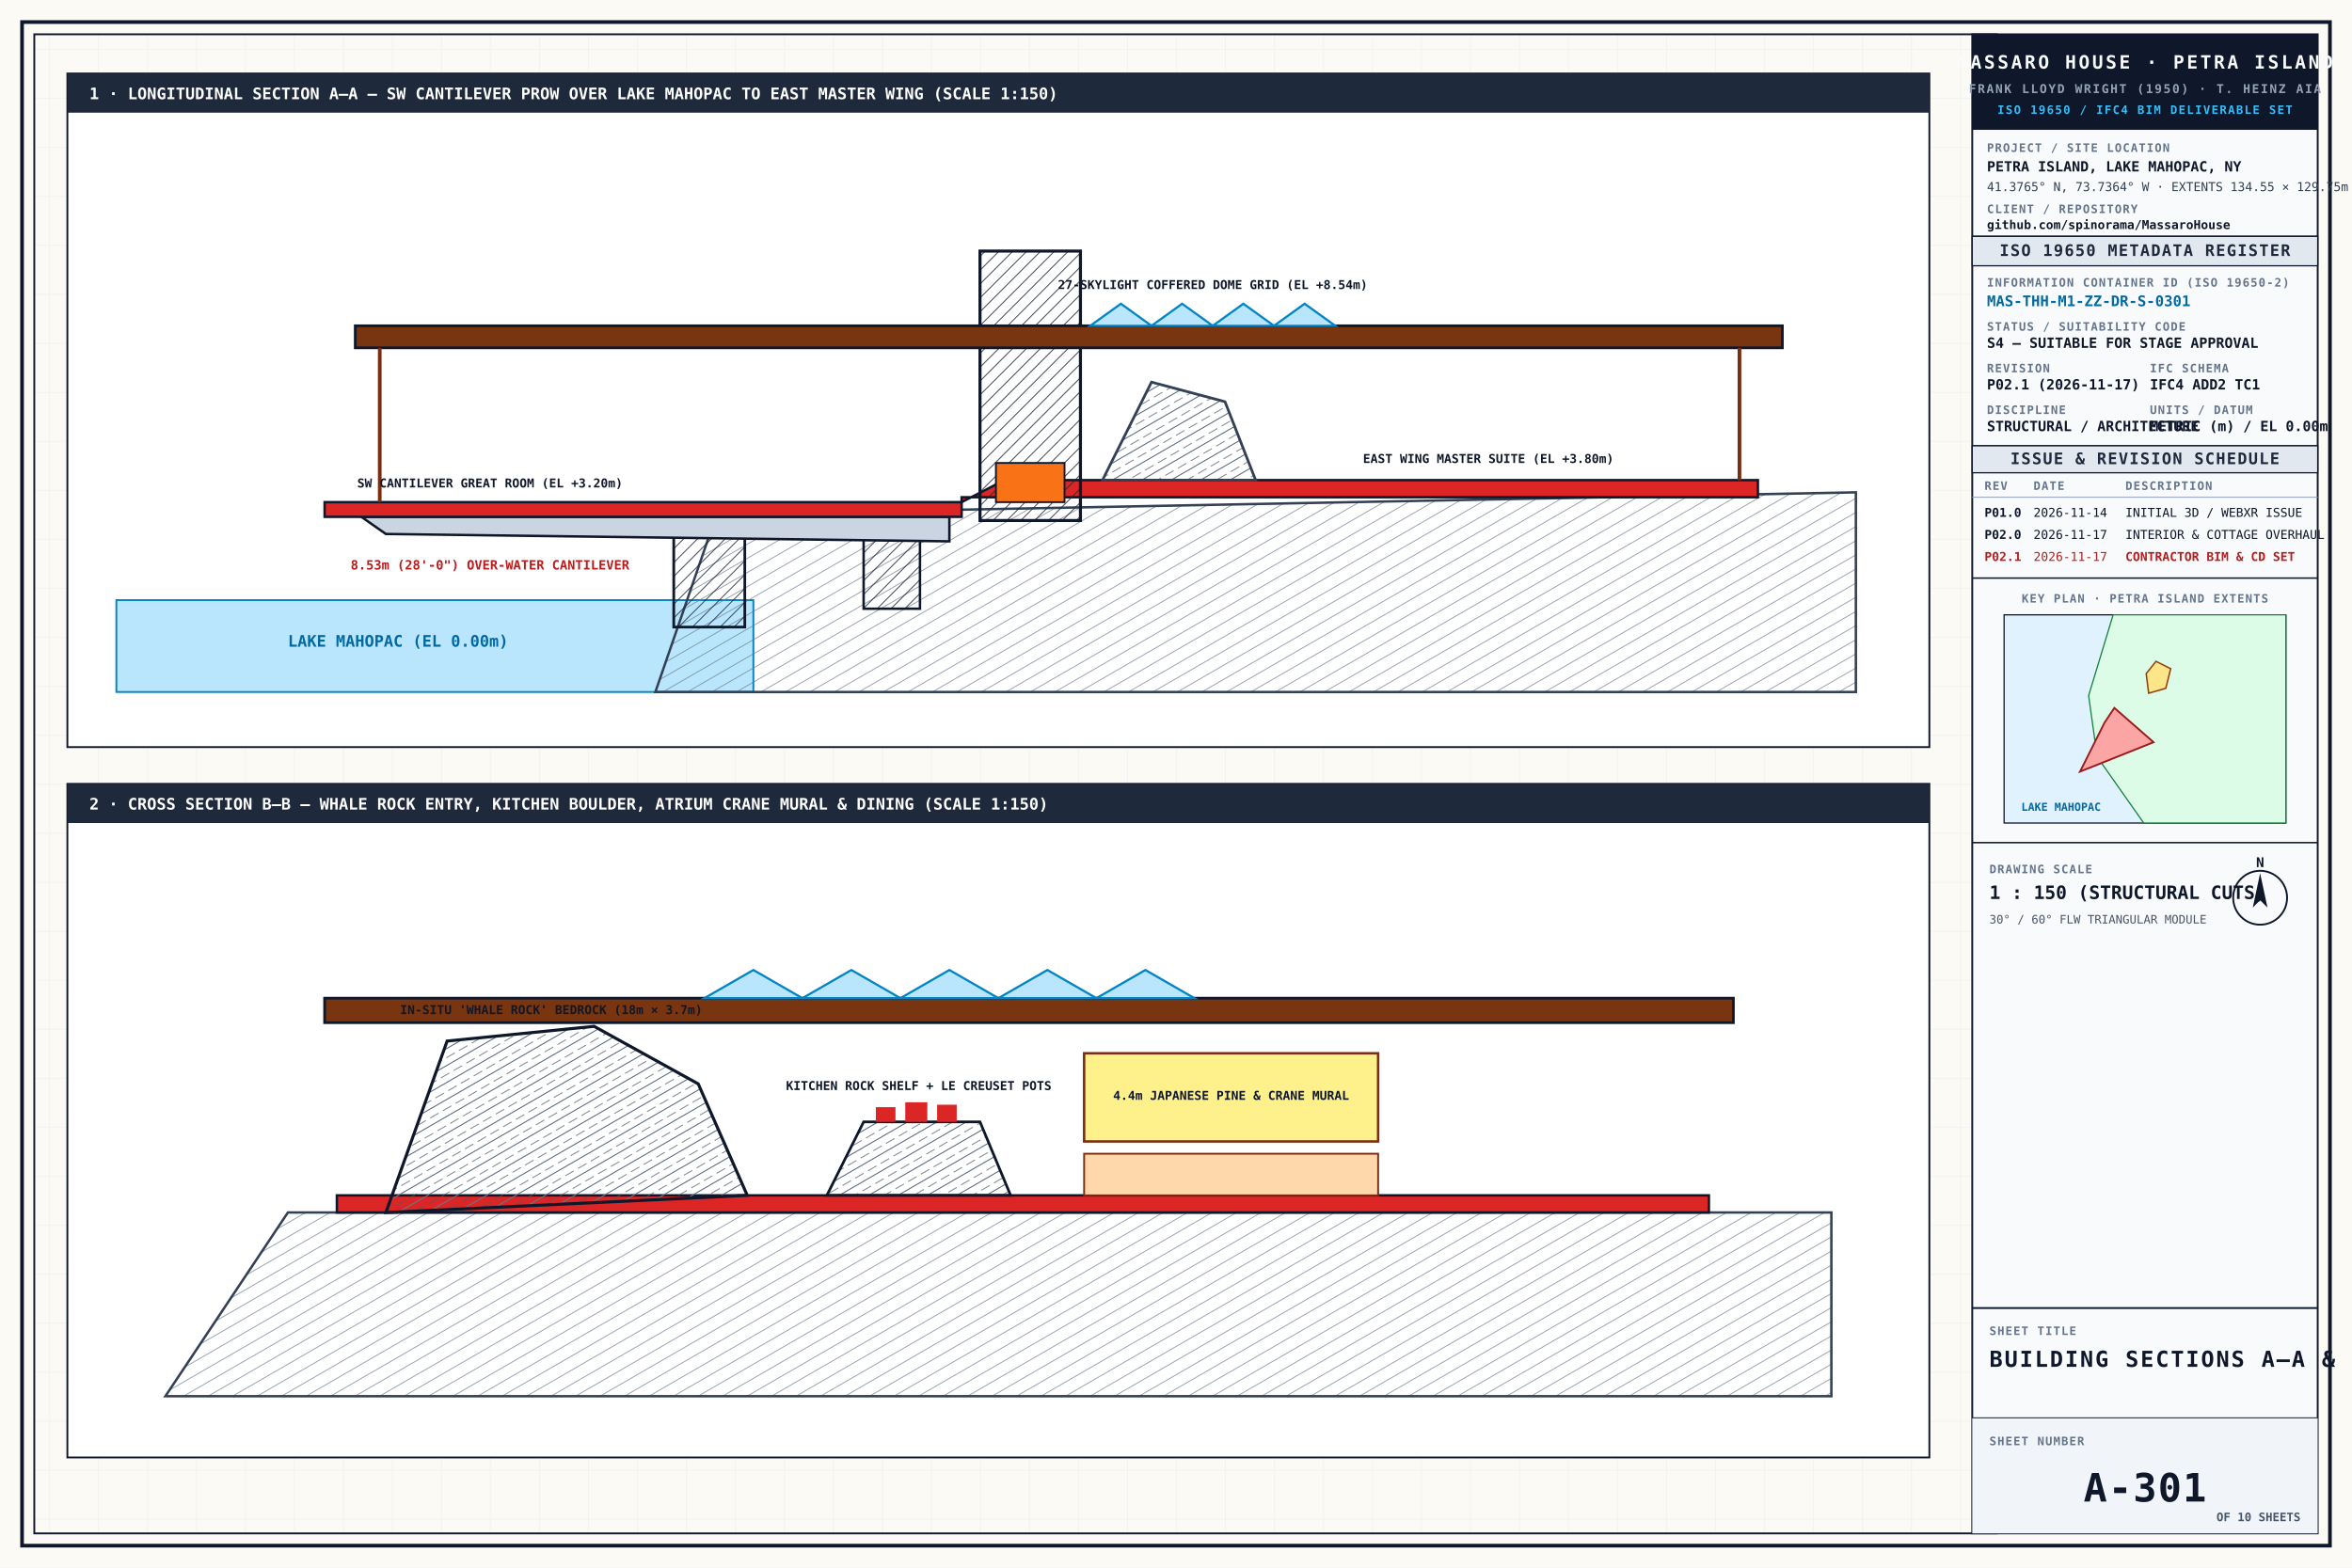
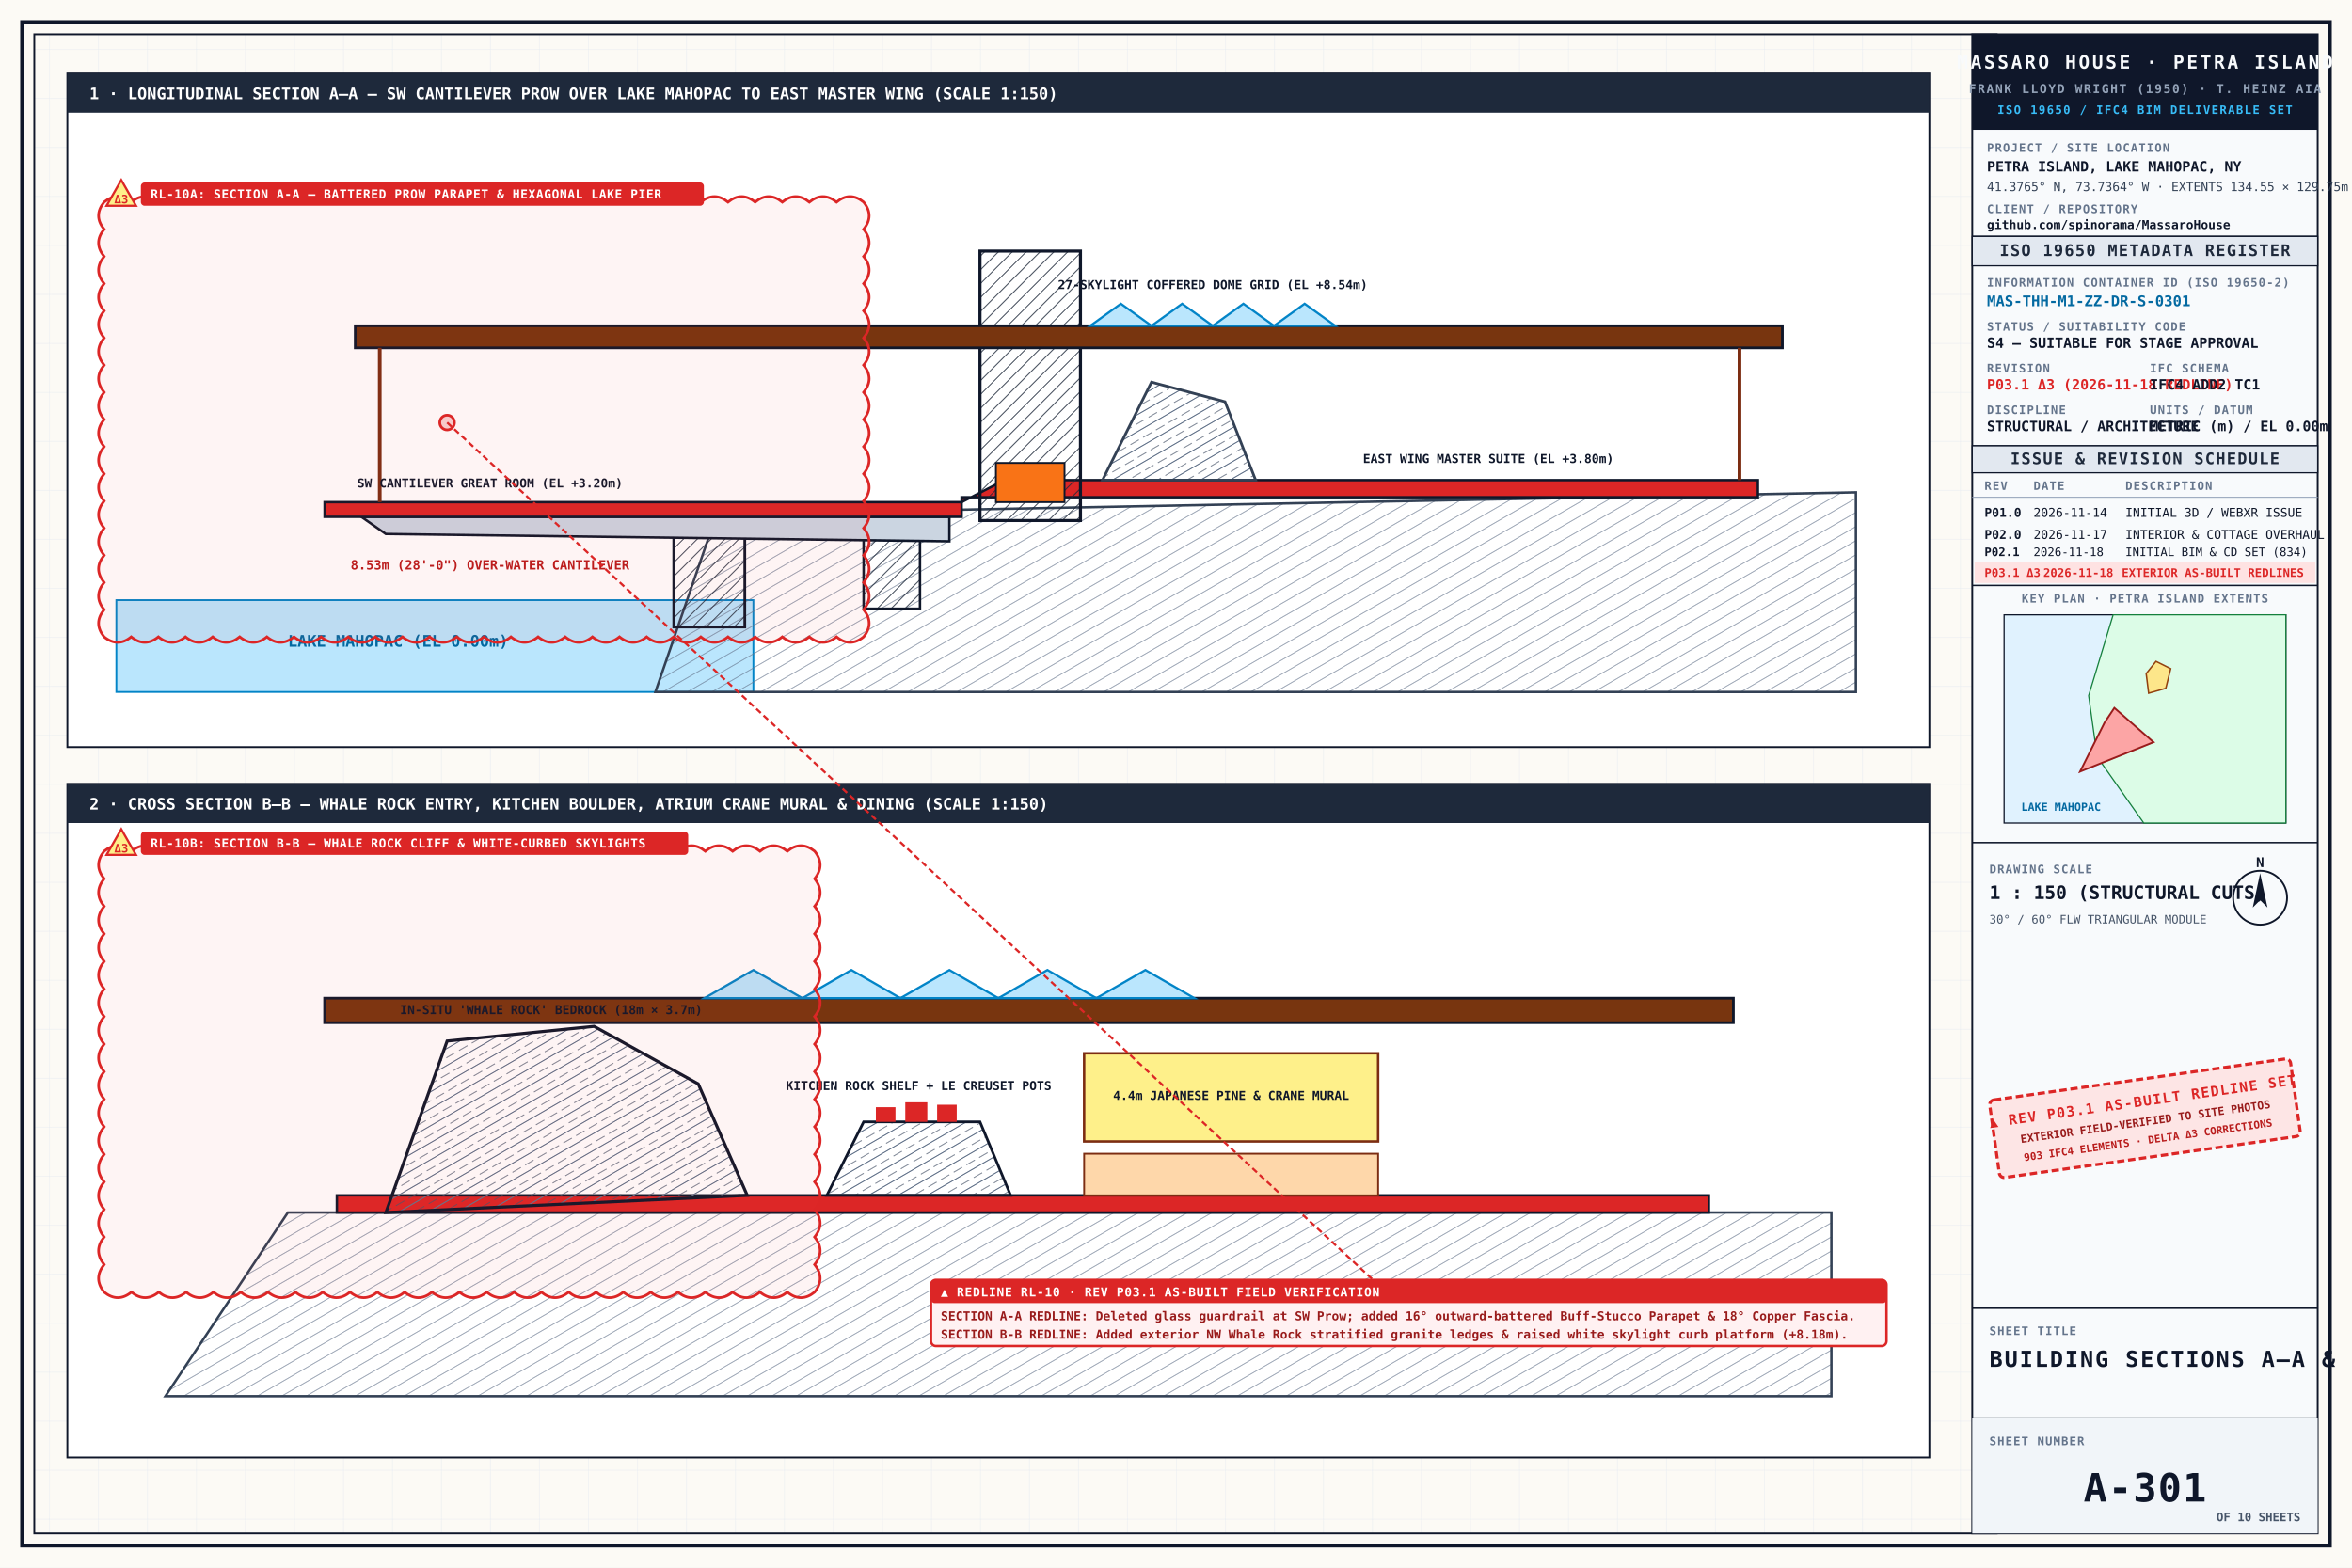
<svg xmlns="http://www.w3.org/2000/svg" viewBox="0 0 1920 1280" width="1920" height="1280">
  <defs>
    <pattern id="hatch-masonry" width="8" height="8" patternTransform="rotate(45 0 0)" patternUnits="userSpaceOnUse">
      <line x1="0" y1="0" x2="0" y2="8" stroke="#1e293b" stroke-width="1.2" />
    </pattern>
    <pattern id="hatch-rock" width="12" height="12" patternTransform="rotate(-30 0 0)" patternUnits="userSpaceOnUse">
      <line x1="0" y1="0" x2="8" y2="0" stroke="#475569" stroke-width="1.0" />
      <line x1="0" y1="6" x2="12" y2="6" stroke="#64748b" stroke-width="0.8" />
    </pattern>
    <pattern id="hatch-earth" width="10" height="10" patternTransform="rotate(60 0 0)" patternUnits="userSpaceOnUse">
      <line x1="0" y1="0" x2="0" y2="10" stroke="#64748b" stroke-width="0.9" />
    </pattern>
    <pattern id="grid-flw" width="40" height="40" patternUnits="userSpaceOnUse">
      <path d="M 40 0 L 0 0 0 40" fill="none" stroke="#e2e8f0" stroke-width="0.6" />
    </pattern>
    <style>
      text { font-family: 'DIN Alternate', 'Bahnschrift', 'Roboto Mono', 'Consolas', monospace; fill: #0f172a; }
      .tb-h1 { font-size: 18px; font-weight: 700; letter-spacing: 1.5px; }
      .tb-h2 { font-size: 13px; font-weight: 700; letter-spacing: 1px; fill: #1e293b; }
      .tb-lbl { font-size: 9.5px; font-weight: 600; fill: #64748b; letter-spacing: 0.8px; }
      .tb-val { font-size: 11.5px; font-weight: 700; fill: #0f172a; }
      .sheet-num { font-size: 32px; font-weight: 800; fill: #0f172a; letter-spacing: 1px; }
      .dim-txt { font-size: 10.5px; font-weight: 700; fill: #b91c1c; text-anchor: middle; }
      .tag-txt { font-size: 10px; font-weight: 700; fill: #0f172a; text-anchor: middle; }
      .sub-txt { font-size: 9px; font-weight: 600; fill: #475569; text-anchor: middle; }
      .note-txt { font-size: 11px; fill: #1e293b; }
      .hdr-txt { font-size: 14px; font-weight: 700; fill: #0f172a; letter-spacing: 1px; }
    </style>
  </defs>
  <rect x="0" y="0" width="1920" height="1280" fill="#fcfaf5" />
  <rect x="28" y="28" width="1602" height="1224" fill="url(#grid-flw)" />
  <rect x="18" y="18" width="1884" height="1244" fill="none" stroke="#0f172a" stroke-width="3.0" />
  <rect x="28" y="28" width="1602" height="1224" fill="none" stroke="#0f172a" stroke-width="1.5" />
  <g transform="translate(1610, 28)">
    <rect x="0" y="0" width="282" height="1224" fill="#f8fafc" stroke="#0f172a" stroke-width="1.5" />
    <rect x="0" y="0" width="282" height="78" fill="#0f172a" />
    <text x="141" y="28" text-anchor="middle" style="font-size:15px;font-weight:800;fill:#f8fafc;letter-spacing:2px;">MASSARO HOUSE · PETRA ISLAND</text>
    <text x="141" y="48" text-anchor="middle" style="font-size:10px;font-weight:600;fill:#94a3b8;letter-spacing:1.2px;">FRANK LLOYD WRIGHT (1950) · T. HEINZ AIA</text>
    <text x="141" y="65" text-anchor="middle" style="font-size:9.5px;font-weight:700;fill:#38bdf8;letter-spacing:1px;">ISO 19650 / IFC4 BIM DELIVERABLE SET</text>
    <line x1="0" y1="165" x2="282" y2="165" stroke="#0f172a" stroke-width="1.2" />
    <text x="12" y="96" class="tb-lbl">PROJECT / SITE LOCATION</text>
    <text x="12" y="112" class="tb-val">PETRA ISLAND, LAKE MAHOPAC, NY</text>
    <text x="12" y="128" style="font-size:10px;fill:#334155;">41.3765° N, 73.7364° W · EXTENTS 134.55 × 129.75m</text>
    <text x="12" y="146" class="tb-lbl">CLIENT / REPOSITORY</text>
    <text x="12" y="159" style="font-size:10px;font-weight:700;fill:#0f172a;">github.com/spinorama/MassaroHouse</text>
    <rect x="0" y="165" width="282" height="24" fill="#e2e8f0" stroke="#0f172a" stroke-width="1.0" />
    <text x="141" y="181" text-anchor="middle" class="tb-h2">ISO 19650 METADATA REGISTER</text>
    <text x="12" y="206" class="tb-lbl">INFORMATION CONTAINER ID (ISO 19650-2)</text>
    <text x="12" y="222" style="font-size:12px;font-weight:800;fill:#0369a1;">MAS-THH-M1-ZZ-DR-S-0301</text>
    <text x="12" y="242" class="tb-lbl">STATUS / SUITABILITY CODE</text>
    <text x="12" y="256" class="tb-val">S4 — SUITABLE FOR STAGE APPROVAL</text>
    <text x="12" y="276" class="tb-lbl">REVISION</text>
-     <text x="12" y="290" class="tb-val">P02.1 (2026-11-17)</text>
+     <text x="12" y="290" style="font-size:11.5px;font-weight:800;fill:#dc2626;">P03.1 Δ3 (2026-11-18 REDLINE)</text>
    <text x="145" y="276" class="tb-lbl">IFC SCHEMA</text>
    <text x="145" y="290" class="tb-val">IFC4 ADD2 TC1</text>
    <text x="12" y="310" class="tb-lbl">DISCIPLINE</text>
    <text x="12" y="324" class="tb-val">STRUCTURAL / ARCHITECTURE</text>
    <text x="145" y="310" class="tb-lbl">UNITS / DATUM</text>
    <text x="145" y="324" class="tb-val">METRIC (m) / EL 0.00m</text>
    <line x1="0" y1="336" x2="282" y2="336" stroke="#0f172a" stroke-width="1.2" />
    <rect x="0" y="336" width="282" height="22" fill="#e2e8f0" stroke="#0f172a" stroke-width="1.0" />
    <text x="141" y="351" text-anchor="middle" class="tb-h2">ISSUE &amp; REVISION SCHEDULE</text>
    <text x="10" y="372" class="tb-lbl">REV</text>
    <text x="50" y="372" class="tb-lbl">DATE</text>
    <text x="125" y="372" class="tb-lbl">DESCRIPTION</text>
    <line x1="0" y1="378" x2="282" y2="378" stroke="#94a3b8" stroke-width="0.8" />
    <text x="10" y="394" style="font-size:10px;font-weight:700;">P01.0</text>
    <text x="50" y="394" style="font-size:10px;">2026-11-14</text>
    <text x="125" y="394" style="font-size:10px;">INITIAL 3D / WEBXR ISSUE</text>
    <text x="10" y="412" style="font-size:10px;font-weight:700;">P02.0</text>
    <text x="50" y="412" style="font-size:10px;">2026-11-17</text>
    <text x="125" y="412" style="font-size:10px;">INTERIOR &amp; COTTAGE OVERHAUL</text>
-     <text x="10" y="430" style="font-size:10px;font-weight:700;fill:#b91c1c;">P02.1</text>
-     <text x="50" y="430" style="font-size:10px;fill:#b91c1c;">2026-11-17</text>
-     <text x="125" y="430" style="font-size:10px;font-weight:700;fill:#b91c1c;">CONTRACTOR BIM &amp; CD SET</text>
-     <line x1="0" y1="444" x2="282" y2="444" stroke="#0f172a" stroke-width="1.2" />
+     <text x="10" y="426" style="font-size:9.5px;font-weight:700;">P02.1</text>
+     <text x="50" y="426" style="font-size:9.5px;">2026-11-18</text>
+     <text x="125" y="426" style="font-size:9.5px;">INITIAL BIM &amp; CD SET (834)</text>
+     <rect x="2" y="431" width="278" height="17" fill="#fee2e2" />
+     <text x="10" y="443" style="font-size:9.5px;font-weight:800;fill:#dc2626;">P03.1 Δ3</text>
+     <text x="58" y="443" style="font-size:9.5px;font-weight:700;fill:#dc2626;">2026-11-18</text>
+     <text x="122" y="443" style="font-size:9.5px;font-weight:800;fill:#dc2626;">EXTERIOR AS-BUILT REDLINES</text>
+     <line x1="0" y1="450" x2="282" y2="450" stroke="#0f172a" stroke-width="1.2" />
+     <g transform="translate(141, 885) rotate(-8)">
+       <rect x="-124" y="-32" width="248" height="64" rx="4" fill="rgba(254,226,226,0.9)" stroke="#dc2626" stroke-width="2.5" stroke-dasharray="6,3" />
+       <text x="0" y="-10" text-anchor="middle" style="font-size:11.5px;font-weight:900;fill:#dc2626;letter-spacing:1px;">▲ REV P03.1 AS-BUILT REDLINE SET</text>
+       <text x="0" y="6" text-anchor="middle" style="font-size:9px;font-weight:800;fill:#991b1b;">EXTERIOR FIELD-VERIFIED TO SITE PHOTOS</text>
+       <text x="0" y="21" text-anchor="middle" style="font-size:8.5px;font-weight:700;fill:#b91c1c;">903 IFC4 ELEMENTS · DELTA Δ3 CORRECTIONS</text>
+     </g>
    <text x="141" y="464" text-anchor="middle" class="tb-lbl">KEY PLAN · PETRA ISLAND EXTENTS</text>
    <rect x="26" y="474" width="230" height="170" fill="#e0f2fe" stroke="#0f172a" stroke-width="1.0" />
    <polygon points="115,474 256,474 256,644 140,644 102,590 95,540" fill="#dcfce7" stroke="#15803d" stroke-width="1.0" />
    <polygon points="116,550 148,578 88,602 108,562" fill="#fca5a5" stroke="#991b1b" stroke-width="1.5" />
    <polygon points="150,512 162,518 158,534 144,538 142,522" fill="#fde68a" stroke="#92400e" stroke-width="1.2" />
    <text x="40" y="634" style="font-size:9px;font-weight:700;fill:#0369a1;">LAKE MAHOPAC</text>
    <line x1="0" y1="660" x2="282" y2="660" stroke="#0f172a" stroke-width="1.2" />
    <g transform="translate(235, 705)">
      <circle cx="0" cy="0" r="22" fill="none" stroke="#0f172a" stroke-width="1.5" />
      <polygon points="0,-20 -6,8 0,2 6,8" fill="#0f172a" />
      <text x="0" y="-25" text-anchor="middle" style="font-size:11px;font-weight:800;">N</text>
    </g>
    <text x="14" y="685" class="tb-lbl">DRAWING SCALE</text>
    <text x="14" y="706" style="font-size:15px;font-weight:800;">1 : 150 (STRUCTURAL CUTS)</text>
    <text x="14" y="726" style="font-size:9.5px;fill:#475569;">30° / 60° FLW TRIANGULAR MODULE</text>
    <line x1="0" y1="1040" x2="282" y2="1040" stroke="#0f172a" stroke-width="1.5" />
    <text x="14" y="1062" class="tb-lbl">SHEET TITLE</text>
    <text x="14" y="1088" class="tb-h1">BUILDING SECTIONS A–A &amp; B–B</text>
    <line x1="0" y1="1130" x2="282" y2="1130" stroke="#0f172a" stroke-width="1.5" />
    <rect x="0" y="1130" width="282" height="94" fill="#f1f5f9" />
    <text x="14" y="1152" class="tb-lbl">SHEET NUMBER</text>
    <text x="141" y="1198" text-anchor="middle" class="sheet-num">A-301</text>
    <text x="268" y="1214" text-anchor="end" style="font-size:9.5px;font-weight:700;fill:#475569;">OF 10 SHEETS</text>
  </g>
  <g transform="translate(55, 60)">
    <rect x="0" y="0" width="1520" height="550" fill="#ffffff" stroke="#0f172a" stroke-width="1.5" />
    <rect x="0" y="0" width="1520" height="32" fill="#1e293b" />
    <text x="18" y="21" style="font-size:13px;font-weight:800;fill:#ffffff;">1 · LONGITUDINAL SECTION A–A — SW CANTILEVER PROW OVER LAKE MAHOPAC TO EAST MASTER WING (SCALE 1:150)</text>
    <rect x="40" y="430" width="520" height="75" fill="#bae6fd" stroke="#0284c7" stroke-width="1.5" />
    <text x="180" y="468" style="font-size:13px;font-weight:800;fill:#0369a1;">LAKE MAHOPAC (EL 0.00m)</text>
    <polygon points="480,505 530,360 1460,342 1460,505" fill="url(#hatch-earth)" stroke="#334155" stroke-width="2.0" />
    <rect x="495" y="362" width="58" height="90" fill="url(#hatch-masonry)" stroke="#0f172a" stroke-width="2.2" />
    <rect x="650" y="362" width="46" height="75" fill="url(#hatch-masonry)" stroke="#0f172a" stroke-width="2.0" />
    <polygon points="240,362 720,362 720,382 260,376" fill="#cbd5e1" stroke="#0f172a" stroke-width="2.0" />
    <rect x="210" y="350" width="520" height="12" fill="#dc2626" stroke="#0f172a" stroke-width="2.0" />
    <polygon points="730,350 765,332 1380,332 1380,346 730,346" fill="#dc2626" stroke="#0f172a" stroke-width="2.0" />
    <rect x="745" y="145" width="82" height="220" fill="url(#hatch-masonry)" stroke="#0f172a" stroke-width="2.5" />
    <rect x="758" y="318" width="56" height="32" fill="#f97316" stroke="#0f172a" stroke-width="1.5" />
    <polygon points="845,332 885,252 945,268 970,332" fill="url(#hatch-rock)" stroke="#334155" stroke-width="2.2" />
    <rect x="235" y="206" width="1165" height="18" fill="#78350f" stroke="#0f172a" stroke-width="2.2" />
    <polygon points="835,206 860,188 885,206 910,188 935,206 960,188 985,206 1010,188 1035,206" fill="#bae6fd" stroke="#0284c7" stroke-width="1.8" />
    <line x1="255" y1="224" x2="255" y2="350" stroke="#7c2d12" stroke-width="3.0" />
    <line x1="1365" y1="224" x2="1365" y2="332" stroke="#7c2d12" stroke-width="3.0" />
    <text x="345" y="338" class="tag-txt">SW CANTILEVER GREAT ROOM (EL +3.20m)</text>
    <text x="345" y="405" class="dim-txt">8.53m (28'-0") OVER-WATER CANTILEVER</text>
    <text x="935" y="176" class="tag-txt">27-SKYLIGHT COFFERED DOME GRID (EL +8.54m)</text>
    <text x="1160" y="318" class="tag-txt">EAST WING MASTER SUITE (EL +3.80m)</text>
    <g transform="translate(0, 580)">
      <rect x="0" y="0" width="1520" height="550" fill="#ffffff" stroke="#0f172a" stroke-width="1.5" />
      <rect x="0" y="0" width="1520" height="32" fill="#1e293b" />
      <text x="18" y="21" style="font-size:13px;font-weight:800;fill:#ffffff;">2 · CROSS SECTION B–B — WHALE ROCK ENTRY, KITCHEN BOULDER, ATRIUM CRANE MURAL &amp; DINING (SCALE 1:150)</text>
      <polygon points="80,500 180,350 1440,350 1440,500" fill="url(#hatch-earth)" stroke="#334155" stroke-width="2.0" />
      <rect x="220" y="336" width="1120" height="14" fill="#dc2626" stroke="#0f172a" stroke-width="2.0" />
      <polygon points="260,350 310,210 430,198 515,245 555,336" fill="url(#hatch-rock)" stroke="#0f172a" stroke-width="2.5" />
      <polygon points="620,336 650,276 745,276 770,336" fill="url(#hatch-rock)" stroke="#0f172a" stroke-width="2.2" />
      <rect x="660" y="264" width="16" height="12" fill="#dc2626" />
      <rect x="684" y="260" width="18" height="16" fill="#dc2626" />
      <rect x="710" y="262" width="16" height="14" fill="#dc2626" />
      <rect x="830" y="220" width="240" height="72" fill="#fef08a" stroke="#7c2d12" stroke-width="2.0" />
      <rect x="830" y="302" width="240" height="34" fill="#fed7aa" stroke="#7c2d12" stroke-width="1.5" />
      <rect x="210" y="175" width="1150" height="20" fill="#78350f" stroke="#0f172a" stroke-width="2.2" />
      <polygon points="520,175 560,152 600,175 640,152 680,175 720,152 760,175 800,152 840,175 880,152 920,175" fill="#bae6fd" stroke="#0284c7" stroke-width="1.8" />
      <text x="395" y="188" class="tag-txt">IN-SITU 'WHALE ROCK' BEDROCK (18m × 3.7m)</text>
      <text x="695" y="250" class="tag-txt">KITCHEN ROCK SHELF + LE CREUSET POTS</text>
      <text x="950" y="258" class="tag-txt">4.4m JAPANESE PINE &amp; CRANE MURAL</text>
    </g>
  </g>
+   <g class="redline-layer">
+     <path d="M 85.0 165.0 Q 96.1 156.0 107.1 165.0 Q 118.2 156.0 129.3 165.0 Q 140.4 156.0 151.4 165.0 Q 162.5 156.0 173.6 165.0 Q 184.6 156.0 195.7 165.0 Q 206.8 156.0 217.9 165.0 Q 228.9 156.0 240.0 165.0 Q 251.1 156.0 262.1 165.0 Q 273.2 156.0 284.3 165.0 Q 295.4 156.0 306.4 165.0 Q 317.5 156.0 328.6 165.0 Q 339.6 156.0 350.7 165.0 Q 361.8 156.0 372.9 165.0 Q 383.9 156.0 395.0 165.0 Q 406.1 156.0 417.1 165.0 Q 428.2 156.0 439.3 165.0 Q 450.4 156.0 461.4 165.0 Q 472.5 156.0 483.6 165.0 Q 494.6 156.0 505.7 165.0 Q 516.8 156.0 527.9 165.0 Q 538.9 156.0 550.0 165.0 Q 561.1 156.0 572.1 165.0 Q 583.2 156.0 594.3 165.0 Q 605.4 156.0 616.4 165.0 Q 627.5 156.0 638.6 165.0 Q 649.6 156.0 660.7 165.0 Q 671.8 156.0 682.9 165.0 Q 693.9 156.0 705.0 165.0 Q 714.0 176.1 705.0 187.2 Q 714.0 198.3 705.0 209.4 Q 714.0 220.5 705.0 231.6 Q 714.0 242.7 705.0 253.8 Q 714.0 264.8 705.0 275.9 Q 714.0 287.0 705.0 298.1 Q 714.0 309.2 705.0 320.3 Q 714.0 331.4 705.0 342.5 Q 714.0 353.6 705.0 364.7 Q 714.0 375.8 705.0 386.9 Q 714.0 398.0 705.0 409.1 Q 714.0 420.2 705.0 431.2 Q 714.0 442.3 705.0 453.4 Q 714.0 464.5 705.0 475.6 Q 714.0 486.7 705.0 497.8 Q 714.0 508.9 705.0 520.0 Q 693.9 529.0 682.9 520.0 Q 671.8 529.0 660.7 520.0 Q 649.6 529.0 638.6 520.0 Q 627.5 529.0 616.4 520.0 Q 605.4 529.0 594.3 520.0 Q 583.2 529.0 572.1 520.0 Q 561.1 529.0 550.0 520.0 Q 538.9 529.0 527.9 520.0 Q 516.8 529.0 505.7 520.0 Q 494.6 529.0 483.6 520.0 Q 472.5 529.0 461.4 520.0 Q 450.4 529.0 439.3 520.0 Q 428.2 529.0 417.1 520.0 Q 406.1 529.0 395.0 520.0 Q 383.9 529.0 372.9 520.0 Q 361.8 529.0 350.7 520.0 Q 339.6 529.0 328.6 520.0 Q 317.5 529.0 306.4 520.0 Q 295.4 529.0 284.3 520.0 Q 273.2 529.0 262.1 520.0 Q 251.1 529.0 240.0 520.0 Q 228.9 529.0 217.9 520.0 Q 206.8 529.0 195.7 520.0 Q 184.6 529.0 173.6 520.0 Q 162.5 529.0 151.4 520.0 Q 140.4 529.0 129.3 520.0 Q 118.2 529.0 107.1 520.0 Q 96.1 529.0 85.0 520.0 Q 76.0 508.9 85.0 497.8 Q 76.0 486.7 85.0 475.6 Q 76.0 464.5 85.0 453.4 Q 76.0 442.3 85.0 431.2 Q 76.0 420.2 85.0 409.1 Q 76.0 398.0 85.0 386.9 Q 76.0 375.8 85.0 364.7 Q 76.0 353.6 85.0 342.5 Q 76.0 331.4 85.0 320.3 Q 76.0 309.2 85.0 298.1 Q 76.0 287.0 85.0 275.9 Q 76.0 264.8 85.0 253.8 Q 76.0 242.7 85.0 231.6 Q 76.0 220.5 85.0 209.4 Q 76.0 198.3 85.0 187.2 Q 76.0 176.1 85.0 165.0 Z" fill="rgba(239, 68, 68, 0.055)" stroke="#dc2626" stroke-width="2.2" />
+     <polygon points="99.0,147.0 87.0,168.0 111.0,168.0" fill="#fef08a" stroke="#dc2626" stroke-width="1.8" />
+     <text x="99.0" y="166.0" text-anchor="middle" style="font-size:9.5px;font-weight:900;fill:#dc2626;">Δ3</text>
+     <rect x="115.0" y="149.0" width="459.6" height="19" rx="3" fill="#dc2626" />
+     <text x="123.0" y="162.0" style="font-size:10px;font-weight:800;fill:#ffffff;letter-spacing:0.4px;">RL-10A: SECTION A-A — BATTERED PROW PARAPET &amp; HEXAGONAL LAKE PIER</text>
+     <path d="M 85.0 695.0 Q 96.2 686.0 107.3 695.0 Q 118.5 686.0 129.6 695.0 Q 140.8 686.0 151.9 695.0 Q 163.1 686.0 174.2 695.0 Q 185.4 686.0 196.5 695.0 Q 207.7 686.0 218.8 695.0 Q 230.0 686.0 241.2 695.0 Q 252.3 686.0 263.5 695.0 Q 274.6 686.0 285.8 695.0 Q 296.9 686.0 308.1 695.0 Q 319.2 686.0 330.4 695.0 Q 341.5 686.0 352.7 695.0 Q 363.8 686.0 375.0 695.0 Q 386.2 686.0 397.3 695.0 Q 408.5 686.0 419.6 695.0 Q 430.8 686.0 441.9 695.0 Q 453.1 686.0 464.2 695.0 Q 475.4 686.0 486.5 695.0 Q 497.7 686.0 508.8 695.0 Q 520.0 686.0 531.2 695.0 Q 542.3 686.0 553.5 695.0 Q 564.6 686.0 575.8 695.0 Q 586.9 686.0 598.1 695.0 Q 609.2 686.0 620.4 695.0 Q 631.5 686.0 642.7 695.0 Q 653.8 686.0 665.0 695.0 Q 674.0 706.2 665.0 717.5 Q 674.0 728.8 665.0 740.0 Q 674.0 751.2 665.0 762.5 Q 674.0 773.8 665.0 785.0 Q 674.0 796.2 665.0 807.5 Q 674.0 818.8 665.0 830.0 Q 674.0 841.2 665.0 852.5 Q 674.0 863.8 665.0 875.0 Q 674.0 886.2 665.0 897.5 Q 674.0 908.8 665.0 920.0 Q 674.0 931.2 665.0 942.5 Q 674.0 953.8 665.0 965.0 Q 674.0 976.2 665.0 987.5 Q 674.0 998.8 665.0 1010.0 Q 674.0 1021.2 665.0 1032.5 Q 674.0 1043.8 665.0 1055.0 Q 653.8 1064.0 642.7 1055.0 Q 631.5 1064.0 620.4 1055.0 Q 609.2 1064.0 598.1 1055.0 Q 586.9 1064.0 575.8 1055.0 Q 564.6 1064.0 553.5 1055.0 Q 542.3 1064.0 531.2 1055.0 Q 520.0 1064.0 508.8 1055.0 Q 497.7 1064.0 486.5 1055.0 Q 475.4 1064.0 464.2 1055.0 Q 453.1 1064.0 441.9 1055.0 Q 430.8 1064.0 419.6 1055.0 Q 408.5 1064.0 397.3 1055.0 Q 386.2 1064.0 375.0 1055.0 Q 363.8 1064.0 352.7 1055.0 Q 341.5 1064.0 330.4 1055.0 Q 319.2 1064.0 308.1 1055.0 Q 296.9 1064.0 285.8 1055.0 Q 274.6 1064.0 263.5 1055.0 Q 252.3 1064.0 241.2 1055.0 Q 230.0 1064.0 218.8 1055.0 Q 207.7 1064.0 196.5 1055.0 Q 185.4 1064.0 174.2 1055.0 Q 163.1 1064.0 151.9 1055.0 Q 140.8 1064.0 129.6 1055.0 Q 118.5 1064.0 107.3 1055.0 Q 96.2 1064.0 85.0 1055.0 Q 76.0 1043.8 85.0 1032.5 Q 76.0 1021.2 85.0 1010.0 Q 76.0 998.8 85.0 987.5 Q 76.0 976.2 85.0 965.0 Q 76.0 953.8 85.0 942.5 Q 76.0 931.2 85.0 920.0 Q 76.0 908.8 85.0 897.5 Q 76.0 886.2 85.0 875.0 Q 76.0 863.8 85.0 852.5 Q 76.0 841.2 85.0 830.0 Q 76.0 818.8 85.0 807.5 Q 76.0 796.2 85.0 785.0 Q 76.0 773.8 85.0 762.5 Q 76.0 751.2 85.0 740.0 Q 76.0 728.8 85.0 717.5 Q 76.0 706.2 85.0 695.0 Z" fill="rgba(239, 68, 68, 0.055)" stroke="#dc2626" stroke-width="2.2" />
+     <polygon points="99.0,677.0 87.0,698.0 111.0,698.0" fill="#fef08a" stroke="#dc2626" stroke-width="1.8" />
+     <text x="99.0" y="696.0" text-anchor="middle" style="font-size:9.5px;font-weight:900;fill:#dc2626;">Δ3</text>
+     <rect x="115.0" y="679.0" width="446.8" height="19" rx="3" fill="#dc2626" />
+     <text x="123.0" y="692.0" style="font-size:10px;font-weight:800;fill:#ffffff;letter-spacing:0.4px;">RL-10B: SECTION B-B — WHALE ROCK CLIFF &amp; WHITE-CURBED SKYLIGHTS</text>
+     <circle cx="365.0" cy="345.0" r="6" fill="rgba(220,38,38,0.2)" stroke="#dc2626" stroke-width="2.2" />
+     <line x1="365.0" y1="345.0" x2="1150.0" y2="1072.0" stroke="#dc2626" stroke-width="1.8" stroke-dasharray="5,3" />
+     <rect x="760.0" y="1045.0" width="780.0" height="54.0" rx="4" fill="#fff1f2" stroke="#dc2626" stroke-width="2.0" />
+     <rect x="760.0" y="1045.0" width="780.0" height="19" rx="3" fill="#dc2626" />
+     <text x="768.0" y="1058.5" style="font-size:10px;font-weight:900;fill:#ffffff;letter-spacing:0.5px;">▲ REDLINE RL-10 · REV P03.1 AS-BUILT FIELD VERIFICATION</text>
+     <text x="768.0" y="1078.0" style="font-size:10px;font-weight:700;fill:#991b1b;">SECTION A-A REDLINE: Deleted glass guardrail at SW Prow; added 16° outward-battered Buff-Stucco Parapet &amp; 18° Copper Fascia.</text>
+     <text x="768.0" y="1093.0" style="font-size:10px;font-weight:700;fill:#991b1b;">SECTION B-B REDLINE: Added exterior NW Whale Rock stratified granite ledges &amp; raised white skylight curb platform (+8.18m).</text>
+   </g>
</svg>
